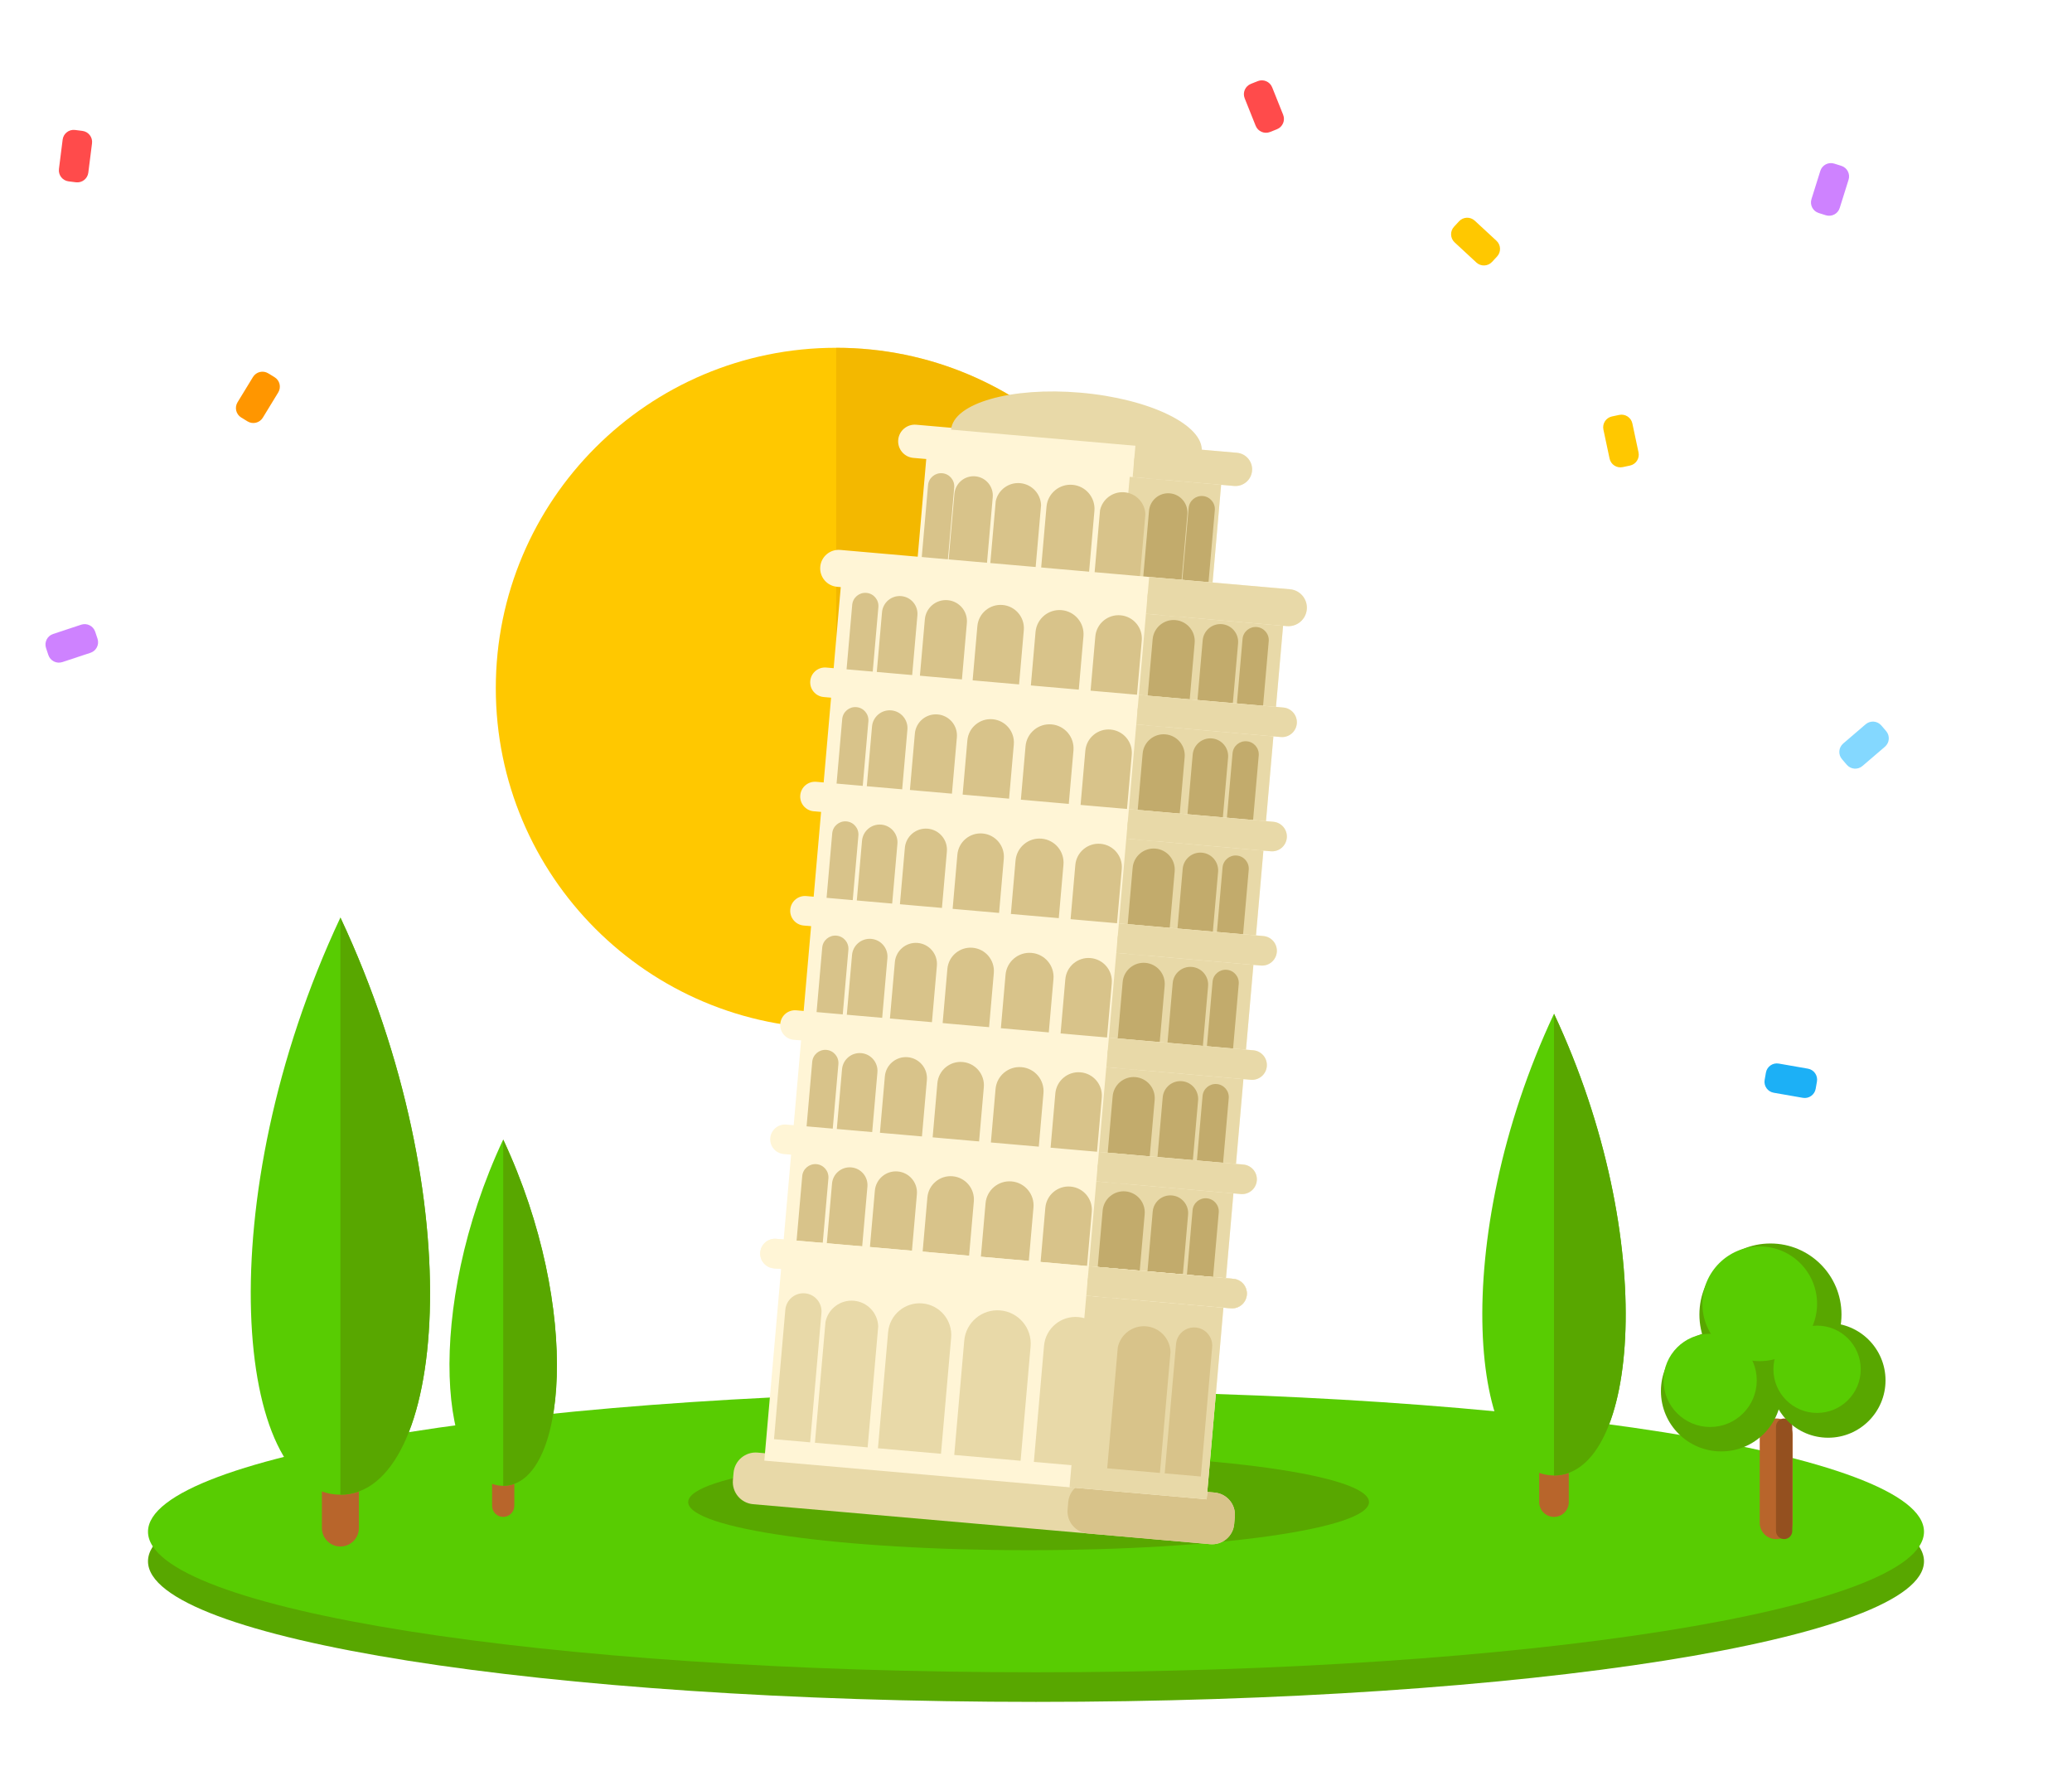
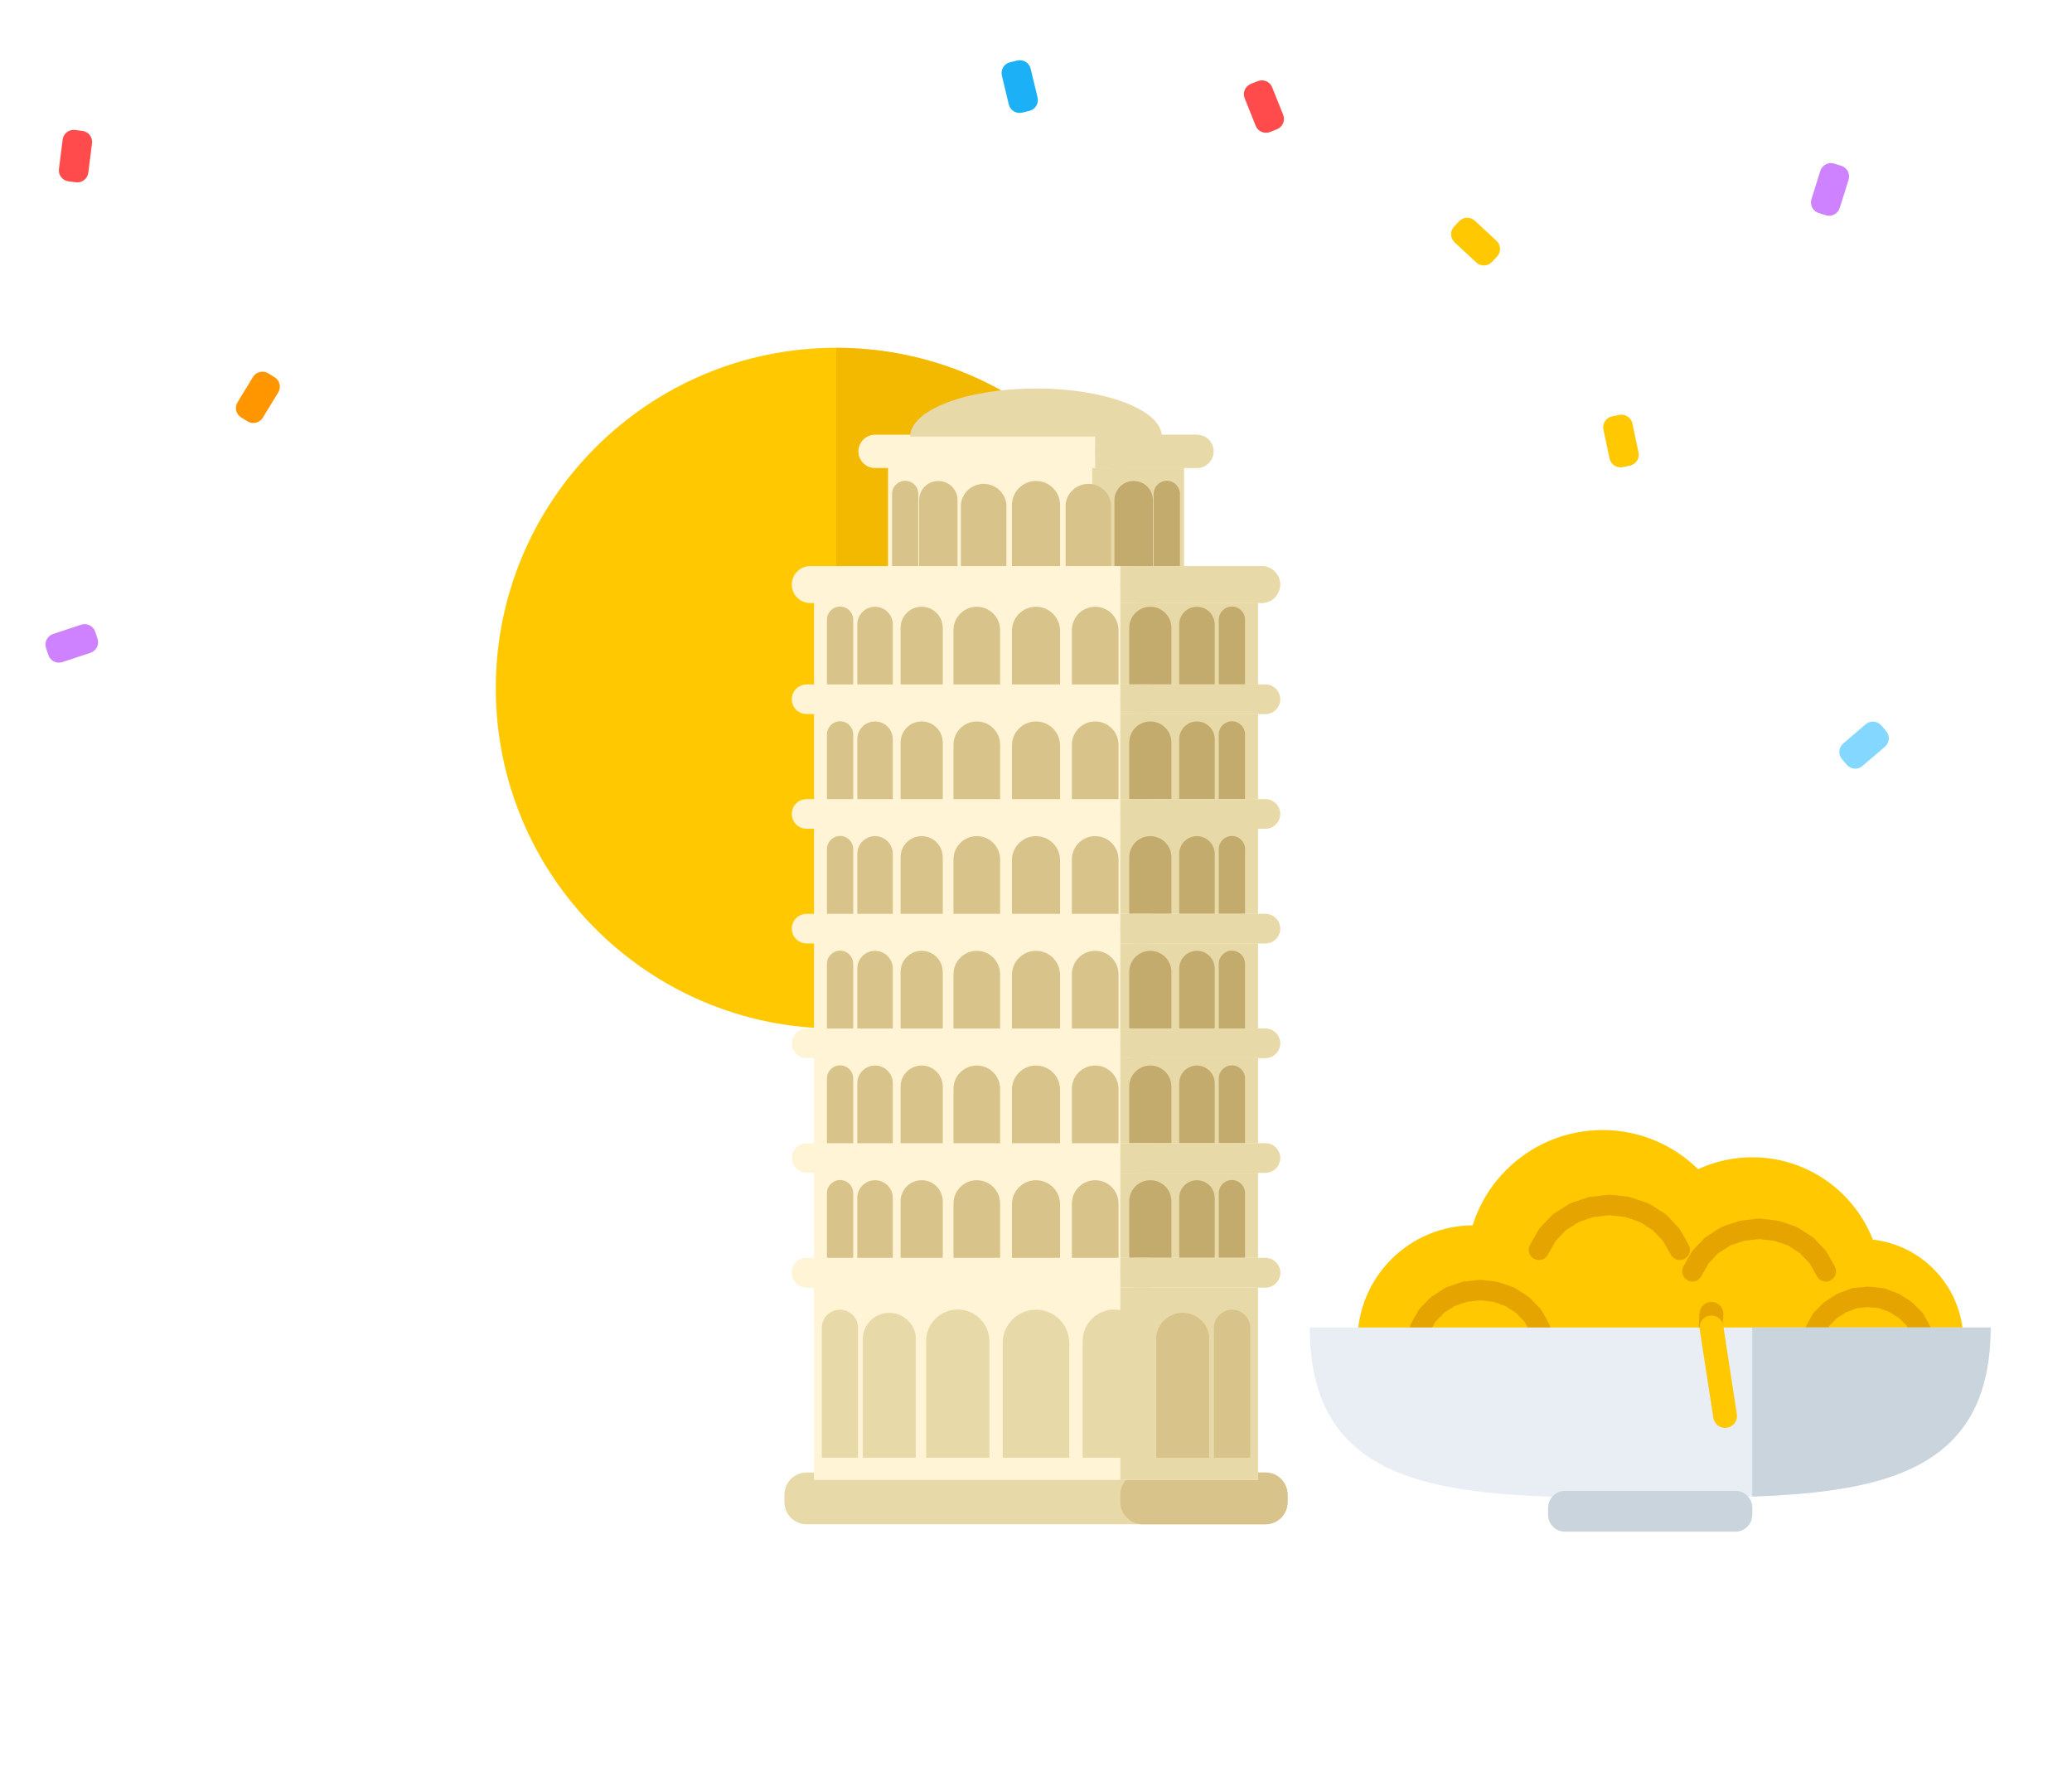
<svg xmlns="http://www.w3.org/2000/svg" viewBox="0 0 560 480" width="560" height="480">
  <circle cx="226" cy="186" r="92" fill="#FFC800" />
  <path d="M226 94A92 92 0 0 1 226 278Z" fill="#E5A400" opacity=".45" />
-   <ellipse cx="280" cy="422" rx="240" ry="38" fill="#58A700" />
-   <ellipse cx="280" cy="414" rx="240" ry="38" fill="#58CC02" />
-   <rect x="87" y="396" width="10" height="22" rx="5" fill="#B8652B" />
-   <path d="M92 248C127.9 324.5 120.5 404 92 404C63.5 404 56.1 324.5 92 248Z" fill="#58CC02" />
-   <path d="M92 248C127.9 324.5 120.5 404 92 404Z" fill="#58A700" />
-   <rect x="133" y="396.8" width="6" height="13.2" rx="3" fill="#B8652B" />
-   <path d="M136 308C157.5 353.9 153.1 401.6 136 401.6C118.9 401.6 114.5 353.9 136 308Z" fill="#58CC02" />
-   <path d="M136 308C157.5 353.9 153.1 401.6 136 401.6Z" fill="#58A700" />
-   <rect x="416" y="392.4" width="8" height="17.6" rx="4" fill="#B8652B" />
-   <path d="M420 274C448.7 335.2 442.8 398.8 420 398.8C397.2 398.8 391.3 335.2 420 274Z" fill="#58CC02" />
-   <path d="M420 274C448.7 335.2 442.8 398.8 420 398.8Z" fill="#58A700" />
-   <rect x="475.6" y="383.4" width="8.9" height="32.6" rx="4.4" fill="#B8652B" />
-   <rect x="480" y="383.4" width="4.4" height="32.6" rx="2.2" fill="#94501F" />
-   <circle cx="465.2" cy="376" r="16.3" fill="#58A700" />
-   <circle cx="494.1" cy="373.1" r="15.5" fill="#58A700" />
-   <circle cx="478.5" cy="355.3" r="19.2" fill="#58A700" />
-   <circle cx="462.2" cy="373.1" r="12.6" fill="#58CC02" />
-   <circle cx="491.1" cy="370.1" r="11.8" fill="#58CC02" />
-   <circle cx="475.6" cy="352.4" r="15.5" fill="#58CC02" />
-   <ellipse cx="278" cy="406" rx="92" ry="13" fill="#58A700" />
-   <g transform="rotate(5 266 404)">
-     <rect x="198" y="398" width="136" height="14" rx="6" fill="#E8D9A8" />
-     <rect x="288.8" y="398" width="45.2" height="14" rx="6" fill="#D8C38A" />
-     <rect x="206" y="344" width="120" height="56" fill="#FFF5D6" />
-     <rect x="288.8" y="344" width="37.2" height="56" fill="#E8D9A8" />
-     <path d="M208.1 394V358.9A4.9 4.9 0 0 1 217.9 358.9V394Z" fill="#E8D9A8" />
-     <path d="M219.2 394V361.2A7.2 7.2 0 0 1 233.5 361.2V394Z" fill="#E8D9A8" />
-     <path d="M236.3 394V362.5A8.5 8.5 0 0 1 253.4 362.5V394Z" fill="#E8D9A8" />
-     <path d="M257 394V363A9 9 0 0 1 275 363V394Z" fill="#E8D9A8" />
-     <path d="M278.6 394V362.5A8.5 8.5 0 0 1 295.7 362.5V394Z" fill="#E8D9A8" />
-     <path d="M298.5 394V361.2A7.2 7.2 0 0 1 312.8 361.2V394Z" fill="#D8C38A" />
-     <path d="M314.1 394V358.9A4.9 4.9 0 0 1 323.9 358.9V394Z" fill="#D8C38A" />
-     <rect x="206" y="313" width="120" height="31" fill="#FFF5D6" />
-     <rect x="288.8" y="313" width="37.2" height="31" fill="#E8D9A8" />
-     <path d="M209.5 341V322.5A3.5 3.5 0 0 1 216.6 322.5V341Z" fill="#D8C38A" />
-     <path d="M217.7 341V323.8A4.8 4.8 0 0 1 227.3 323.8V341Z" fill="#D8C38A" />
-     <path d="M229.4 341V324.7A5.7 5.7 0 0 1 240.8 324.7V341Z" fill="#D8C38A" />
-     <path d="M243.7 341V325.3A6.3 6.3 0 0 1 256.3 325.3V341Z" fill="#D8C38A" />
-     <path d="M259.5 341V325.5A6.5 6.5 0 0 1 272.5 325.5V341Z" fill="#D8C38A" />
-     <path d="M275.7 341V325.3A6.3 6.3 0 0 1 288.3 325.3V341Z" fill="#D8C38A" />
-     <path d="M291.2 341V324.7A5.7 5.7 0 0 1 302.6 324.7V341Z" fill="#C2AB6C" />
-     <path d="M304.7 341V323.8A4.8 4.8 0 0 1 314.3 323.8V341Z" fill="#C2AB6C" />
-     <path d="M315.4 341V322.5A3.5 3.5 0 0 1 322.5 322.5V341Z" fill="#C2AB6C" />
-     <rect x="206" y="282" width="120" height="31" fill="#FFF5D6" />
-     <rect x="288.8" y="282" width="37.2" height="31" fill="#E8D9A8" />
-     <path d="M209.5 310V291.5A3.5 3.5 0 0 1 216.6 291.5V310Z" fill="#D8C38A" />
-     <path d="M217.7 310V292.8A4.8 4.8 0 0 1 227.3 292.8V310Z" fill="#D8C38A" />
-     <path d="M229.4 310V293.7A5.7 5.7 0 0 1 240.8 293.7V310Z" fill="#D8C38A" />
-     <path d="M243.7 310V294.3A6.3 6.3 0 0 1 256.3 294.3V310Z" fill="#D8C38A" />
-     <path d="M259.5 310V294.5A6.5 6.5 0 0 1 272.5 294.5V310Z" fill="#D8C38A" />
-     <path d="M275.7 310V294.3A6.3 6.3 0 0 1 288.3 294.3V310Z" fill="#D8C38A" />
-     <path d="M291.2 310V293.7A5.7 5.7 0 0 1 302.6 293.7V310Z" fill="#C2AB6C" />
-     <path d="M304.7 310V292.8A4.8 4.8 0 0 1 314.3 292.8V310Z" fill="#C2AB6C" />
-     <path d="M315.4 310V291.5A3.5 3.5 0 0 1 322.5 291.5V310Z" fill="#C2AB6C" />
-     <rect x="206" y="251" width="120" height="31" fill="#FFF5D6" />
-     <rect x="288.8" y="251" width="37.2" height="31" fill="#E8D9A8" />
-     <path d="M209.5 279V260.5A3.5 3.5 0 0 1 216.6 260.5V279Z" fill="#D8C38A" />
-     <path d="M217.7 279V261.8A4.8 4.8 0 0 1 227.3 261.8V279Z" fill="#D8C38A" />
-     <path d="M229.4 279V262.7A5.7 5.7 0 0 1 240.8 262.7V279Z" fill="#D8C38A" />
-     <path d="M243.7 279V263.3A6.3 6.3 0 0 1 256.3 263.3V279Z" fill="#D8C38A" />
-     <path d="M259.5 279V263.5A6.5 6.5 0 0 1 272.5 263.5V279Z" fill="#D8C38A" />
-     <path d="M275.7 279V263.3A6.3 6.3 0 0 1 288.3 263.3V279Z" fill="#D8C38A" />
-     <path d="M291.2 279V262.7A5.7 5.7 0 0 1 302.6 262.7V279Z" fill="#C2AB6C" />
-     <path d="M304.7 279V261.8A4.8 4.8 0 0 1 314.3 261.8V279Z" fill="#C2AB6C" />
-     <path d="M315.4 279V260.5A3.5 3.5 0 0 1 322.5 260.5V279Z" fill="#C2AB6C" />
-     <rect x="206" y="220" width="120" height="31" fill="#FFF5D6" />
-     <rect x="288.8" y="220" width="37.2" height="31" fill="#E8D9A8" />
-     <path d="M209.5 248V229.5A3.5 3.5 0 0 1 216.6 229.5V248Z" fill="#D8C38A" />
-     <path d="M217.7 248V230.8A4.8 4.8 0 0 1 227.3 230.8V248Z" fill="#D8C38A" />
-     <path d="M229.4 248V231.7A5.7 5.7 0 0 1 240.8 231.7V248Z" fill="#D8C38A" />
-     <path d="M243.7 248V232.3A6.3 6.3 0 0 1 256.3 232.3V248Z" fill="#D8C38A" />
-     <path d="M259.5 248V232.5A6.5 6.5 0 0 1 272.5 232.5V248Z" fill="#D8C38A" />
-     <path d="M275.7 248V232.3A6.3 6.3 0 0 1 288.3 232.3V248Z" fill="#D8C38A" />
-     <path d="M291.2 248V231.7A5.7 5.7 0 0 1 302.6 231.7V248Z" fill="#C2AB6C" />
-     <path d="M304.7 248V230.8A4.8 4.8 0 0 1 314.3 230.8V248Z" fill="#C2AB6C" />
-     <path d="M315.4 248V229.5A3.5 3.5 0 0 1 322.5 229.5V248Z" fill="#C2AB6C" />
-     <rect x="206" y="189" width="120" height="31" fill="#FFF5D6" />
-     <rect x="288.8" y="189" width="37.2" height="31" fill="#E8D9A8" />
-     <path d="M209.5 217V198.5A3.5 3.5 0 0 1 216.6 198.5V217Z" fill="#D8C38A" />
-     <path d="M217.7 217V199.8A4.8 4.8 0 0 1 227.3 199.8V217Z" fill="#D8C38A" />
-     <path d="M229.4 217V200.7A5.7 5.7 0 0 1 240.8 200.7V217Z" fill="#D8C38A" />
-     <path d="M243.7 217V201.3A6.3 6.3 0 0 1 256.3 201.3V217Z" fill="#D8C38A" />
-     <path d="M259.5 217V201.5A6.5 6.5 0 0 1 272.5 201.5V217Z" fill="#D8C38A" />
-     <path d="M275.7 217V201.3A6.3 6.3 0 0 1 288.3 201.3V217Z" fill="#D8C38A" />
-     <path d="M291.2 217V200.7A5.7 5.7 0 0 1 302.6 200.7V217Z" fill="#C2AB6C" />
-     <path d="M304.7 217V199.8A4.8 4.8 0 0 1 314.3 199.8V217Z" fill="#C2AB6C" />
-     <path d="M315.4 217V198.5A3.5 3.5 0 0 1 322.5 198.5V217Z" fill="#C2AB6C" />
-     <rect x="206" y="158" width="120" height="31" fill="#FFF5D6" />
-     <rect x="288.8" y="158" width="37.2" height="31" fill="#E8D9A8" />
-     <path d="M209.5 186V167.5A3.5 3.5 0 0 1 216.6 167.5V186Z" fill="#D8C38A" />
-     <path d="M217.7 186V168.8A4.8 4.8 0 0 1 227.3 168.8V186Z" fill="#D8C38A" />
-     <path d="M229.4 186V169.7A5.7 5.7 0 0 1 240.8 169.7V186Z" fill="#D8C38A" />
-     <path d="M243.7 186V170.3A6.3 6.3 0 0 1 256.3 170.3V186Z" fill="#D8C38A" />
-     <path d="M259.5 186V170.5A6.5 6.5 0 0 1 272.5 170.5V186Z" fill="#D8C38A" />
-     <path d="M275.7 186V170.3A6.3 6.3 0 0 1 288.3 170.3V186Z" fill="#D8C38A" />
-     <path d="M291.2 186V169.7A5.7 5.7 0 0 1 302.6 169.7V186Z" fill="#C2AB6C" />
-     <path d="M304.7 186V168.8A4.8 4.8 0 0 1 314.3 168.8V186Z" fill="#C2AB6C" />
-     <path d="M315.4 186V167.5A3.5 3.5 0 0 1 322.5 167.5V186Z" fill="#C2AB6C" />
-     <rect x="226" y="122" width="80" height="36" fill="#FFF5D6" />
-     <rect x="281.2" y="122" width="24.8" height="36" fill="#E8D9A8" />
-     <path d="M227.1 154V133.5A3.5 3.5 0 0 1 234.2 133.5V154Z" fill="#D8C38A" />
-     <path d="M234.4 154V135.2A5.2 5.2 0 0 1 244.8 135.2V154Z" fill="#D8C38A" />
-     <path d="M245.7 154V136.2A6.2 6.2 0 0 1 258 136.2V154Z" fill="#D8C38A" />
-     <path d="M259.5 154V136.5A6.5 6.5 0 0 1 272.5 136.5V154Z" fill="#D8C38A" />
-     <path d="M274 154V136.2A6.2 6.2 0 0 1 286.3 136.2V154Z" fill="#D8C38A" />
-     <path d="M287.2 154V135.2A5.2 5.2 0 0 1 297.6 135.2V154Z" fill="#C2AB6C" />
-     <path d="M297.8 154V133.5A3.5 3.5 0 0 1 304.9 133.5V154Z" fill="#C2AB6C" />
-     <rect x="200" y="340" width="132" height="8" rx="4" fill="#FFF5D6" />
-     <rect x="288.8" y="340" width="43.2" height="8" rx="4" fill="#E8D9A8" />
-     <rect x="288.8" y="340" width="8" height="8" fill="#E8D9A8" />
-     <rect x="200" y="309" width="132" height="8" rx="4" fill="#FFF5D6" />
-     <rect x="288.8" y="309" width="43.2" height="8" rx="4" fill="#E8D9A8" />
-     <rect x="288.8" y="309" width="8" height="8" fill="#E8D9A8" />
-     <rect x="200" y="278" width="132" height="8" rx="4" fill="#FFF5D6" />
-     <rect x="288.8" y="278" width="43.2" height="8" rx="4" fill="#E8D9A8" />
-     <rect x="288.8" y="278" width="8" height="8" fill="#E8D9A8" />
-     <rect x="200" y="247" width="132" height="8" rx="4" fill="#FFF5D6" />
-     <rect x="288.8" y="247" width="43.2" height="8" rx="4" fill="#E8D9A8" />
-     <rect x="288.8" y="247" width="8" height="8" fill="#E8D9A8" />
-     <rect x="200" y="216" width="132" height="8" rx="4" fill="#FFF5D6" />
-     <rect x="288.8" y="216" width="43.2" height="8" rx="4" fill="#E8D9A8" />
-     <rect x="288.8" y="216" width="8" height="8" fill="#E8D9A8" />
-     <rect x="200" y="185" width="132" height="8" rx="4" fill="#FFF5D6" />
-     <rect x="288.8" y="185" width="43.2" height="8" rx="4" fill="#E8D9A8" />
-     <rect x="288.8" y="185" width="8" height="8" fill="#E8D9A8" />
-     <rect x="200" y="153" width="132" height="10" rx="5" fill="#FFF5D6" />
-     <rect x="288.8" y="153" width="43.2" height="10" rx="5" fill="#E8D9A8" />
-     <rect x="288.8" y="153" width="10" height="10" fill="#E8D9A8" />
-     <rect x="200" y="340" width="132" height="8" rx="4" fill="#FFF5D6" />
-     <rect x="288.8" y="340" width="43.2" height="8" rx="4" fill="#E8D9A8" />
-     <rect x="288.8" y="340" width="8" height="8" fill="#E8D9A8" />
-     <rect x="218" y="117.5" width="96" height="9" rx="4.5" fill="#FFF5D6" />
-     <rect x="282" y="117.5" width="32" height="9" rx="4.5" fill="#E8D9A8" />
-     <rect x="282" y="117.5" width="9" height="9" fill="#E8D9A8" />
-     <path d="M232 118A34 13 0 0 1 300 118Z" fill="#E8D9A8" />
+   <rect x="212" y="398" width="136" height="14" rx="6" fill="#E8D9A8" />
+   <rect x="302.8" y="398" width="45.2" height="14" rx="6" fill="#D8C38A" />
+   <rect x="220" y="344" width="120" height="56" fill="#FFF5D6" />
+   <rect x="302.8" y="344" width="37.2" height="56" fill="#E8D9A8" />
+   <path d="M222.1 394V358.9A4.9 4.9 0 0 1 231.9 358.9V394Z" fill="#E8D9A8" />
+   <path d="M233.2 394V361.2A7.2 7.2 0 0 1 247.5 361.2V394Z" fill="#E8D9A8" />
+   <path d="M250.3 394V362.5A8.5 8.5 0 0 1 267.4 362.5V394Z" fill="#E8D9A8" />
+   <path d="M271 394V363A9 9 0 0 1 289 363V394Z" fill="#E8D9A8" />
+   <path d="M292.6 394V362.5A8.5 8.5 0 0 1 309.7 362.5V394Z" fill="#E8D9A8" />
+   <path d="M312.5 394V361.2A7.2 7.2 0 0 1 326.8 361.2V394Z" fill="#D8C38A" />
+   <path d="M328.1 394V358.9A4.9 4.9 0 0 1 337.9 358.9V394Z" fill="#D8C38A" />
+   <rect x="220" y="313" width="120" height="31" fill="#FFF5D6" />
+   <rect x="302.8" y="313" width="37.2" height="31" fill="#E8D9A8" />
+   <path d="M223.5 341V322.5A3.5 3.5 0 0 1 230.6 322.5V341Z" fill="#D8C38A" />
+   <path d="M231.7 341V323.8A4.8 4.8 0 0 1 241.3 323.8V341Z" fill="#D8C38A" />
+   <path d="M243.4 341V324.7A5.7 5.7 0 0 1 254.8 324.7V341Z" fill="#D8C38A" />
+   <path d="M257.7 341V325.3A6.3 6.3 0 0 1 270.3 325.3V341Z" fill="#D8C38A" />
+   <path d="M273.5 341V325.5A6.5 6.5 0 0 1 286.5 325.5V341Z" fill="#D8C38A" />
+   <path d="M289.7 341V325.3A6.3 6.3 0 0 1 302.3 325.3V341Z" fill="#D8C38A" />
+   <path d="M305.2 341V324.7A5.7 5.7 0 0 1 316.6 324.7V341Z" fill="#C2AB6C" />
+   <path d="M318.7 341V323.8A4.8 4.8 0 0 1 328.3 323.8V341Z" fill="#C2AB6C" />
+   <path d="M329.4 341V322.5A3.5 3.5 0 0 1 336.5 322.5V341Z" fill="#C2AB6C" />
+   <rect x="220" y="282" width="120" height="31" fill="#FFF5D6" />
+   <rect x="302.8" y="282" width="37.2" height="31" fill="#E8D9A8" />
+   <path d="M223.5 310V291.5A3.5 3.5 0 0 1 230.6 291.5V310Z" fill="#D8C38A" />
+   <path d="M231.7 310V292.8A4.8 4.8 0 0 1 241.3 292.8V310Z" fill="#D8C38A" />
+   <path d="M243.4 310V293.7A5.7 5.7 0 0 1 254.8 293.7V310Z" fill="#D8C38A" />
+   <path d="M257.7 310V294.3A6.3 6.3 0 0 1 270.3 294.3V310Z" fill="#D8C38A" />
+   <path d="M273.5 310V294.5A6.5 6.5 0 0 1 286.5 294.5V310Z" fill="#D8C38A" />
+   <path d="M289.7 310V294.3A6.3 6.3 0 0 1 302.3 294.3V310Z" fill="#D8C38A" />
+   <path d="M305.2 310V293.7A5.7 5.7 0 0 1 316.6 293.7V310Z" fill="#C2AB6C" />
+   <path d="M318.7 310V292.8A4.8 4.8 0 0 1 328.3 292.8V310Z" fill="#C2AB6C" />
+   <path d="M329.4 310V291.5A3.5 3.5 0 0 1 336.5 291.5V310Z" fill="#C2AB6C" />
+   <rect x="220" y="251" width="120" height="31" fill="#FFF5D6" />
+   <rect x="302.8" y="251" width="37.2" height="31" fill="#E8D9A8" />
+   <path d="M223.5 279V260.5A3.5 3.5 0 0 1 230.6 260.5V279Z" fill="#D8C38A" />
+   <path d="M231.7 279V261.8A4.8 4.8 0 0 1 241.3 261.8V279Z" fill="#D8C38A" />
+   <path d="M243.4 279V262.7A5.7 5.7 0 0 1 254.8 262.7V279Z" fill="#D8C38A" />
+   <path d="M257.7 279V263.3A6.3 6.3 0 0 1 270.3 263.3V279Z" fill="#D8C38A" />
+   <path d="M273.5 279V263.5A6.5 6.5 0 0 1 286.5 263.5V279Z" fill="#D8C38A" />
+   <path d="M289.7 279V263.3A6.3 6.3 0 0 1 302.3 263.3V279Z" fill="#D8C38A" />
+   <path d="M305.2 279V262.7A5.7 5.7 0 0 1 316.6 262.7V279Z" fill="#C2AB6C" />
+   <path d="M318.7 279V261.8A4.8 4.8 0 0 1 328.3 261.8V279Z" fill="#C2AB6C" />
+   <path d="M329.4 279V260.5A3.5 3.5 0 0 1 336.5 260.5V279Z" fill="#C2AB6C" />
+   <rect x="220" y="220" width="120" height="31" fill="#FFF5D6" />
+   <rect x="302.8" y="220" width="37.2" height="31" fill="#E8D9A8" />
+   <path d="M223.5 248V229.5A3.5 3.5 0 0 1 230.6 229.5V248Z" fill="#D8C38A" />
+   <path d="M231.7 248V230.8A4.8 4.8 0 0 1 241.3 230.8V248Z" fill="#D8C38A" />
+   <path d="M243.4 248V231.7A5.7 5.7 0 0 1 254.8 231.7V248Z" fill="#D8C38A" />
+   <path d="M257.7 248V232.3A6.3 6.3 0 0 1 270.3 232.3V248Z" fill="#D8C38A" />
+   <path d="M273.5 248V232.5A6.5 6.5 0 0 1 286.5 232.5V248Z" fill="#D8C38A" />
+   <path d="M289.7 248V232.3A6.3 6.3 0 0 1 302.3 232.3V248Z" fill="#D8C38A" />
+   <path d="M305.2 248V231.7A5.7 5.7 0 0 1 316.6 231.7V248Z" fill="#C2AB6C" />
+   <path d="M318.7 248V230.8A4.8 4.8 0 0 1 328.3 230.8V248Z" fill="#C2AB6C" />
+   <path d="M329.4 248V229.5A3.5 3.5 0 0 1 336.5 229.5V248Z" fill="#C2AB6C" />
+   <rect x="220" y="189" width="120" height="31" fill="#FFF5D6" />
+   <rect x="302.8" y="189" width="37.2" height="31" fill="#E8D9A8" />
+   <path d="M223.5 217V198.5A3.5 3.5 0 0 1 230.6 198.5V217Z" fill="#D8C38A" />
+   <path d="M231.7 217V199.8A4.8 4.8 0 0 1 241.3 199.8V217Z" fill="#D8C38A" />
+   <path d="M243.4 217V200.7A5.7 5.7 0 0 1 254.8 200.7V217Z" fill="#D8C38A" />
+   <path d="M257.7 217V201.3A6.3 6.3 0 0 1 270.3 201.3V217Z" fill="#D8C38A" />
+   <path d="M273.5 217V201.5A6.5 6.5 0 0 1 286.5 201.5V217Z" fill="#D8C38A" />
+   <path d="M289.7 217V201.3A6.3 6.3 0 0 1 302.3 201.3V217Z" fill="#D8C38A" />
+   <path d="M305.2 217V200.7A5.7 5.7 0 0 1 316.6 200.7V217Z" fill="#C2AB6C" />
+   <path d="M318.7 217V199.8A4.8 4.8 0 0 1 328.3 199.8V217Z" fill="#C2AB6C" />
+   <path d="M329.4 217V198.5A3.5 3.5 0 0 1 336.5 198.5V217Z" fill="#C2AB6C" />
+   <rect x="220" y="158" width="120" height="31" fill="#FFF5D6" />
+   <rect x="302.8" y="158" width="37.2" height="31" fill="#E8D9A8" />
+   <path d="M223.5 186V167.5A3.5 3.5 0 0 1 230.6 167.5V186Z" fill="#D8C38A" />
+   <path d="M231.7 186V168.8A4.8 4.8 0 0 1 241.3 168.8V186Z" fill="#D8C38A" />
+   <path d="M243.4 186V169.7A5.7 5.7 0 0 1 254.8 169.7V186Z" fill="#D8C38A" />
+   <path d="M257.7 186V170.3A6.3 6.3 0 0 1 270.3 170.3V186Z" fill="#D8C38A" />
+   <path d="M273.5 186V170.5A6.5 6.5 0 0 1 286.5 170.5V186Z" fill="#D8C38A" />
+   <path d="M289.7 186V170.3A6.3 6.3 0 0 1 302.3 170.3V186Z" fill="#D8C38A" />
+   <path d="M305.2 186V169.7A5.7 5.7 0 0 1 316.6 169.7V186Z" fill="#C2AB6C" />
+   <path d="M318.7 186V168.8A4.8 4.8 0 0 1 328.3 168.8V186Z" fill="#C2AB6C" />
+   <path d="M329.4 186V167.5A3.5 3.5 0 0 1 336.5 167.5V186Z" fill="#C2AB6C" />
+   <rect x="240" y="122" width="80" height="36" fill="#FFF5D6" />
+   <rect x="295.2" y="122" width="24.8" height="36" fill="#E8D9A8" />
+   <path d="M241.1 154V133.5A3.5 3.5 0 0 1 248.2 133.5V154Z" fill="#D8C38A" />
+   <path d="M248.4 154V135.2A5.2 5.2 0 0 1 258.8 135.2V154Z" fill="#D8C38A" />
+   <path d="M259.7 154V136.2A6.2 6.2 0 0 1 272 136.2V154Z" fill="#D8C38A" />
+   <path d="M273.5 154V136.5A6.5 6.5 0 0 1 286.5 136.5V154Z" fill="#D8C38A" />
+   <path d="M288 154V136.2A6.2 6.2 0 0 1 300.3 136.2V154Z" fill="#D8C38A" />
+   <path d="M301.2 154V135.2A5.2 5.2 0 0 1 311.6 135.2V154Z" fill="#C2AB6C" />
+   <path d="M311.8 154V133.5A3.5 3.5 0 0 1 318.9 133.5V154Z" fill="#C2AB6C" />
+   <rect x="214" y="340" width="132" height="8" rx="4" fill="#FFF5D6" />
+   <rect x="302.8" y="340" width="43.2" height="8" rx="4" fill="#E8D9A8" />
+   <rect x="302.8" y="340" width="8" height="8" fill="#E8D9A8" />
+   <rect x="214" y="309" width="132" height="8" rx="4" fill="#FFF5D6" />
+   <rect x="302.8" y="309" width="43.2" height="8" rx="4" fill="#E8D9A8" />
+   <rect x="302.8" y="309" width="8" height="8" fill="#E8D9A8" />
+   <rect x="214" y="278" width="132" height="8" rx="4" fill="#FFF5D6" />
+   <rect x="302.8" y="278" width="43.2" height="8" rx="4" fill="#E8D9A8" />
+   <rect x="302.8" y="278" width="8" height="8" fill="#E8D9A8" />
+   <rect x="214" y="247" width="132" height="8" rx="4" fill="#FFF5D6" />
+   <rect x="302.8" y="247" width="43.2" height="8" rx="4" fill="#E8D9A8" />
+   <rect x="302.8" y="247" width="8" height="8" fill="#E8D9A8" />
+   <rect x="214" y="216" width="132" height="8" rx="4" fill="#FFF5D6" />
+   <rect x="302.8" y="216" width="43.2" height="8" rx="4" fill="#E8D9A8" />
+   <rect x="302.8" y="216" width="8" height="8" fill="#E8D9A8" />
+   <rect x="214" y="185" width="132" height="8" rx="4" fill="#FFF5D6" />
+   <rect x="302.8" y="185" width="43.2" height="8" rx="4" fill="#E8D9A8" />
+   <rect x="302.8" y="185" width="8" height="8" fill="#E8D9A8" />
+   <rect x="214" y="153" width="132" height="10" rx="5" fill="#FFF5D6" />
+   <rect x="302.8" y="153" width="43.2" height="10" rx="5" fill="#E8D9A8" />
+   <rect x="302.8" y="153" width="10" height="10" fill="#E8D9A8" />
+   <rect x="214" y="340" width="132" height="8" rx="4" fill="#FFF5D6" />
+   <rect x="302.8" y="340" width="43.2" height="8" rx="4" fill="#E8D9A8" />
+   <rect x="302.8" y="340" width="8" height="8" fill="#E8D9A8" />
+   <rect x="232" y="117.5" width="96" height="9" rx="4.5" fill="#FFF5D6" />
+   <rect x="296" y="117.5" width="32" height="9" rx="4.5" fill="#E8D9A8" />
+   <rect x="296" y="117.5" width="9" height="9" fill="#E8D9A8" />
+   <path d="M246 118A34 13 0 0 1 314 118Z" fill="#E8D9A8" />
+   <g transform="translate(446 414) scale(0.92)">
+     <circle cx="-52" cy="-56" r="34" fill="#FFC800" />
+     <circle cx="-14" cy="-78" r="40" fill="#FFC800" />
+     <circle cx="30" cy="-72" r="38" fill="#FFC800" />
+     <circle cx="62" cy="-56" r="30" fill="#FFC800" />
+     <path d="M-67.6 -59.8L-65.5 -63.5L-62.5 -66.6L-58.8 -69L-54.5 -70.5L-50 -71L-45.5 -70.5L-41.2 -69L-37.5 -66.6L-34.5 -63.5L-32.4 -59.8" fill="none" stroke="#E5A400" stroke-width="6" stroke-linecap="round" stroke-linejoin="round" />
+     <path d="M-32.7 -82.8L-30.2 -87.2L-26.7 -90.9L-22.3 -93.7L-17.3 -95.4L-12 -96L-6.7 -95.4L-1.7 -93.7L2.7 -90.9L6.2 -87.2L8.7 -82.8" fill="none" stroke="#E5A400" stroke-width="6" stroke-linecap="round" stroke-linejoin="round" />
+     <path d="M12.4 -76.5L14.7 -80.6L18 -84.1L22.2 -86.8L26.9 -88.4L32 -89L37.1 -88.4L41.8 -86.8L46 -84.1L49.3 -80.6L51.6 -76.5" fill="none" stroke="#E5A400" stroke-width="6" stroke-linecap="round" stroke-linejoin="round" />
+     <path d="M48.5 -59.1L50.3 -62.4L53 -65.1L56.3 -67.2L60 -68.6L64 -69L68 -68.6L71.7 -67.2L75 -65.1L77.7 -62.4L79.5 -59.1" fill="none" stroke="#E5A400" stroke-width="6" stroke-linecap="round" stroke-linejoin="round" />
+     <path d="M18 -64L16 -36L22 -20" fill="none" stroke="#E5A400" stroke-width="7" stroke-linecap="round" stroke-linejoin="round" />
+     <clipPath id="it1">
+       <path d="M-100 -60L100 -60C100 -10 56 -10 0 -10C-56 -10 -100 -10 -100 -60Z" />
+     </clipPath>
+     <g clip-path="url(#it1)">
+       <rect x="-102" y="-62" width="204" height="54" fill="#E8EEF3" />
+       <rect x="30" y="-62" width="74" height="54" fill="#C9D4DC" />
+     </g>
+     <path d="M18 -60L22 -34" fill="none" stroke="#FFC800" stroke-width="7" stroke-linecap="round" stroke-linejoin="round" />
+     <rect x="-30" y="-12" width="60" height="12" rx="5" fill="#C9D4DC" />
  </g>
  <rect x="12.4" y="169.9" width="14" height="8" rx="3" fill="#CE82FF" transform="rotate(161.7 19.4 173.9)" />
  <rect x="334.6" y="24.8" width="14" height="8" rx="3" fill="#FF4B4B" transform="rotate(68.2 341.6 28.8)" />
  <rect x="391.8" y="61.3" width="14" height="8" rx="3" fill="#FFC800" transform="rotate(42.8 398.8 65.3)" />
  <rect x="496.8" y="197.4" width="14" height="8" rx="3" fill="#84D8FF" transform="rotate(139.4 503.8 201.4)" />
  <rect x="62.7" y="103.4" width="14" height="8" rx="3" fill="#FF9600" transform="rotate(121.4 69.7 107.4)" />
-   <rect x="477" y="288.1" width="14" height="8" rx="3" fill="#1CB0F6" transform="rotate(9.9 484 292.1)" />
+   <rect x="268.6" y="19.4" width="14" height="8" rx="3" fill="#1CB0F6" transform="rotate(76.5 275.6 23.4)" />
  <rect x="487.6" y="47.2" width="14" height="8" rx="3" fill="#CE82FF" transform="rotate(107.4 494.6 51.2)" />
  <rect x="13.4" y="38.2" width="14" height="8" rx="3" fill="#FF4B4B" transform="rotate(97.2 20.4 42.2)" />
  <rect x="431.1" y="115.2" width="14" height="8" rx="3" fill="#FFC800" transform="rotate(78 438.1 119.2)" />
</svg>
